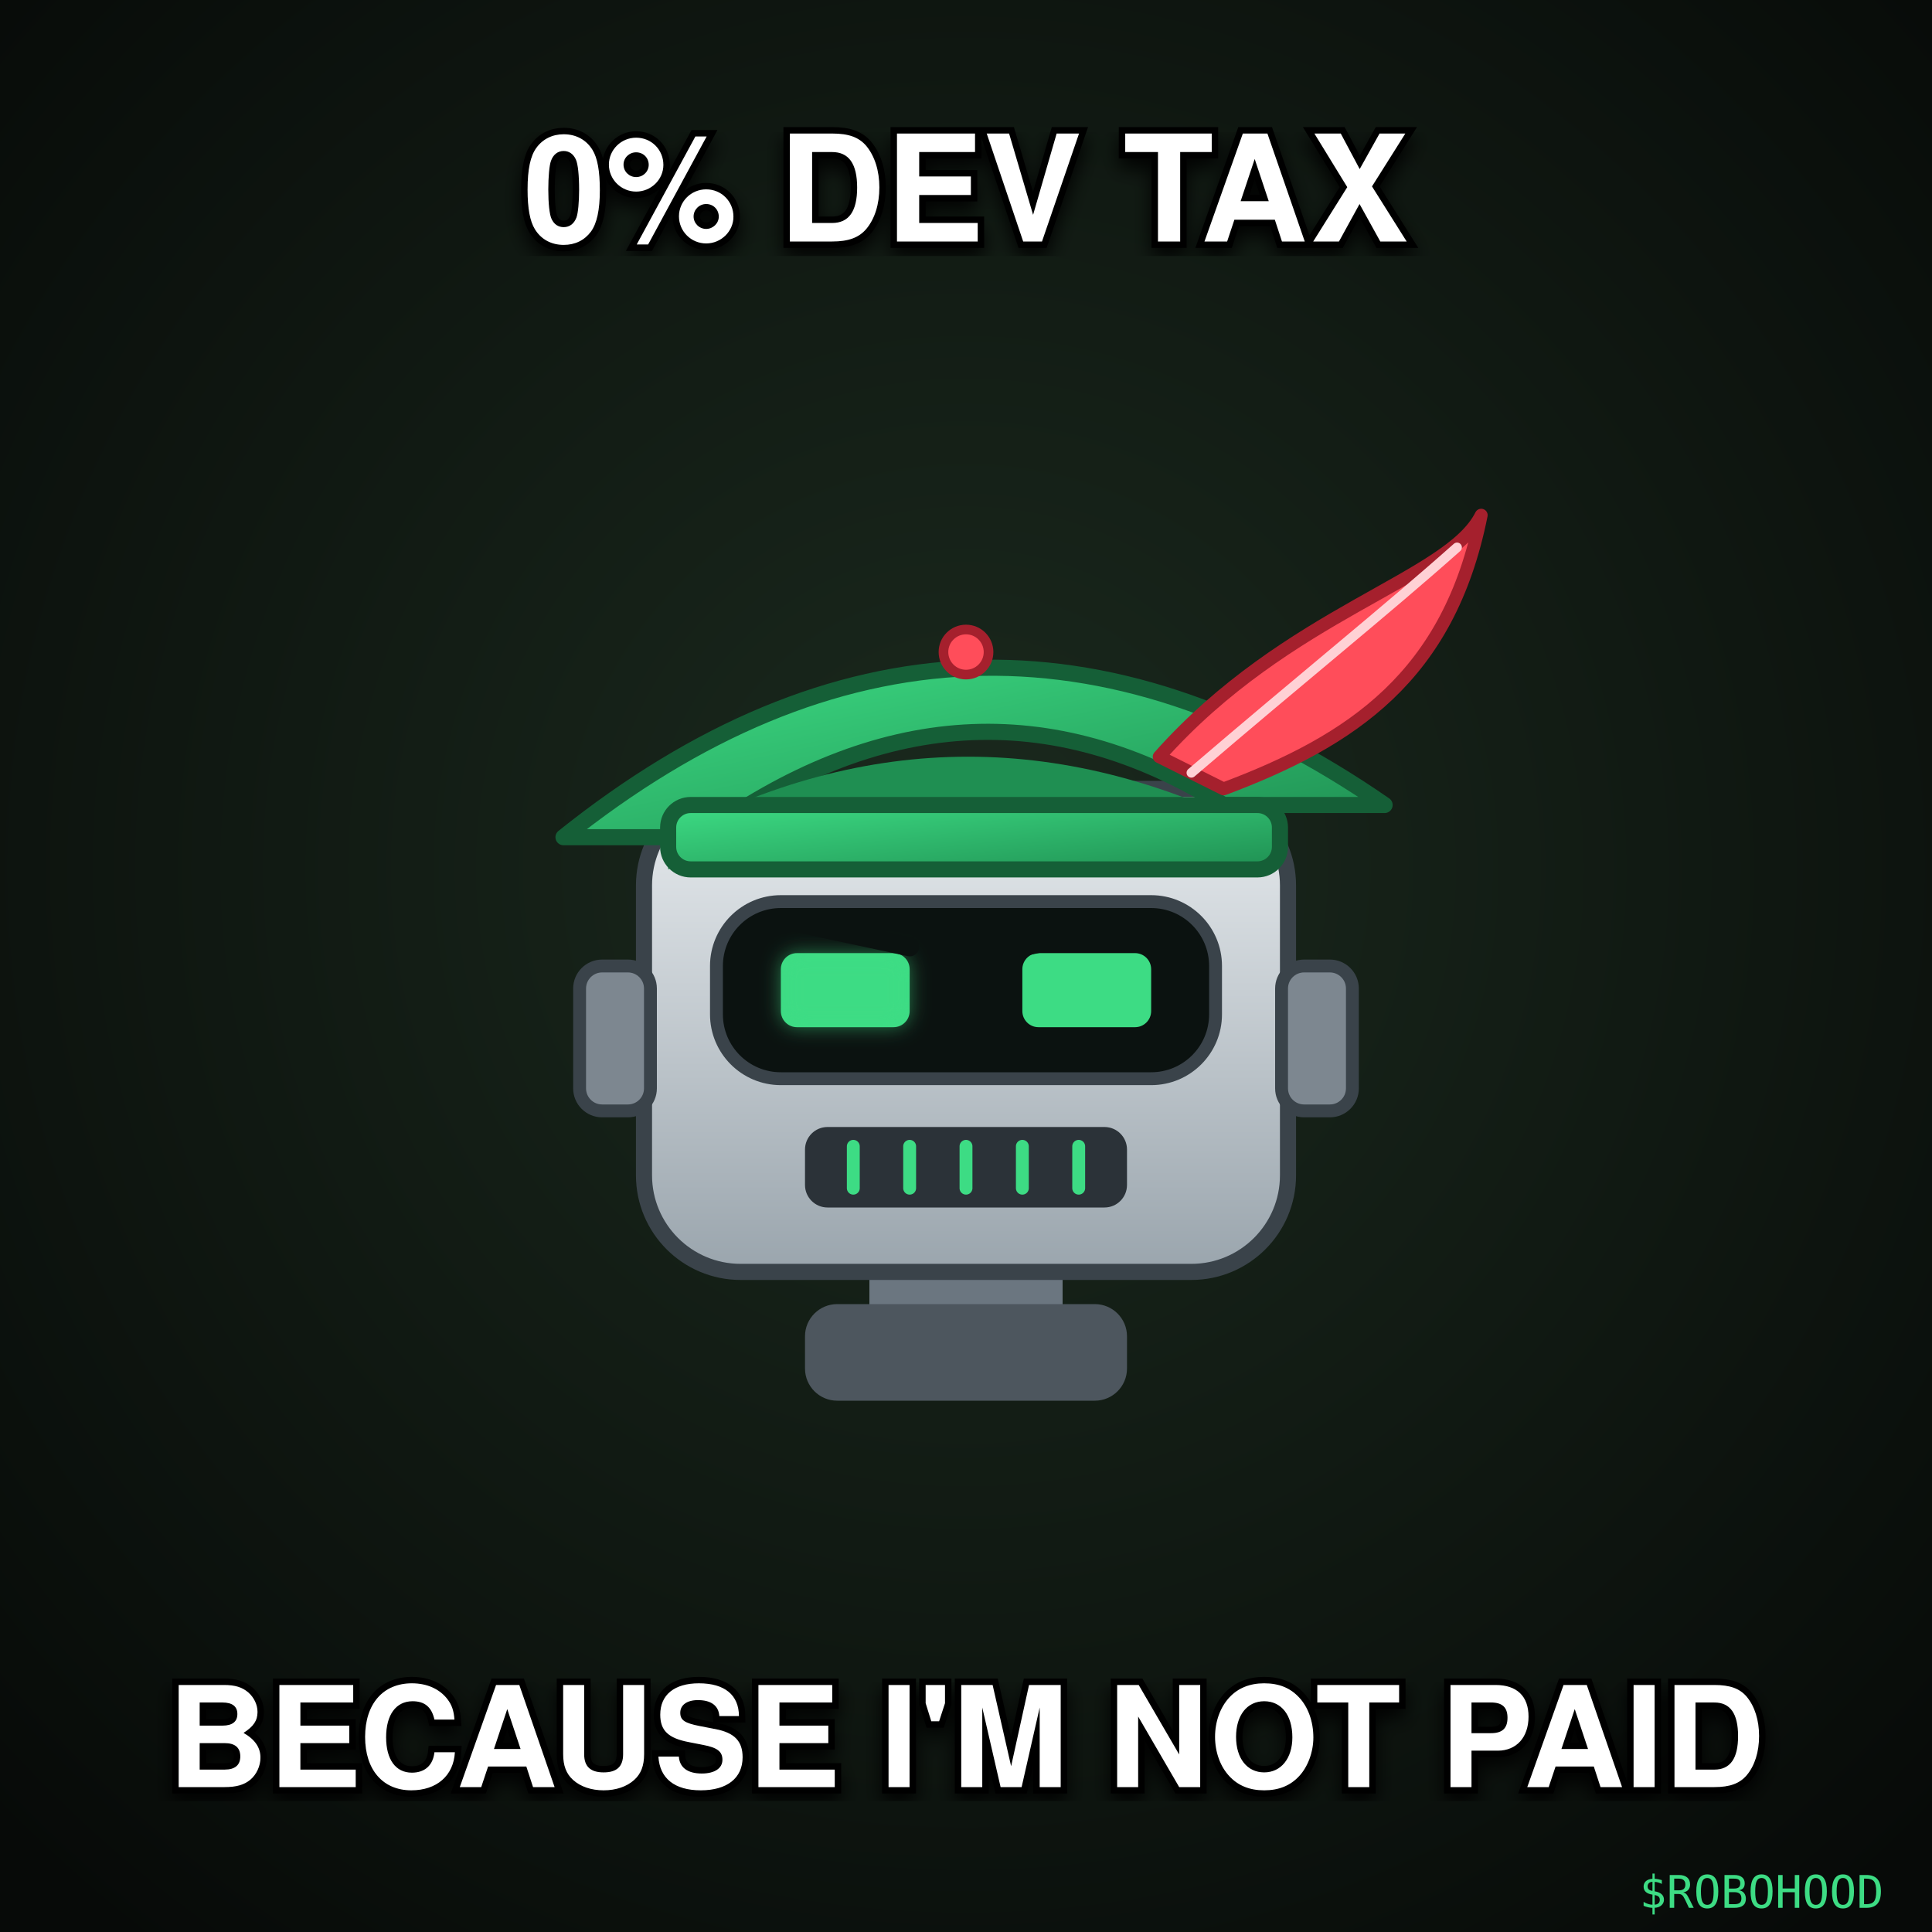
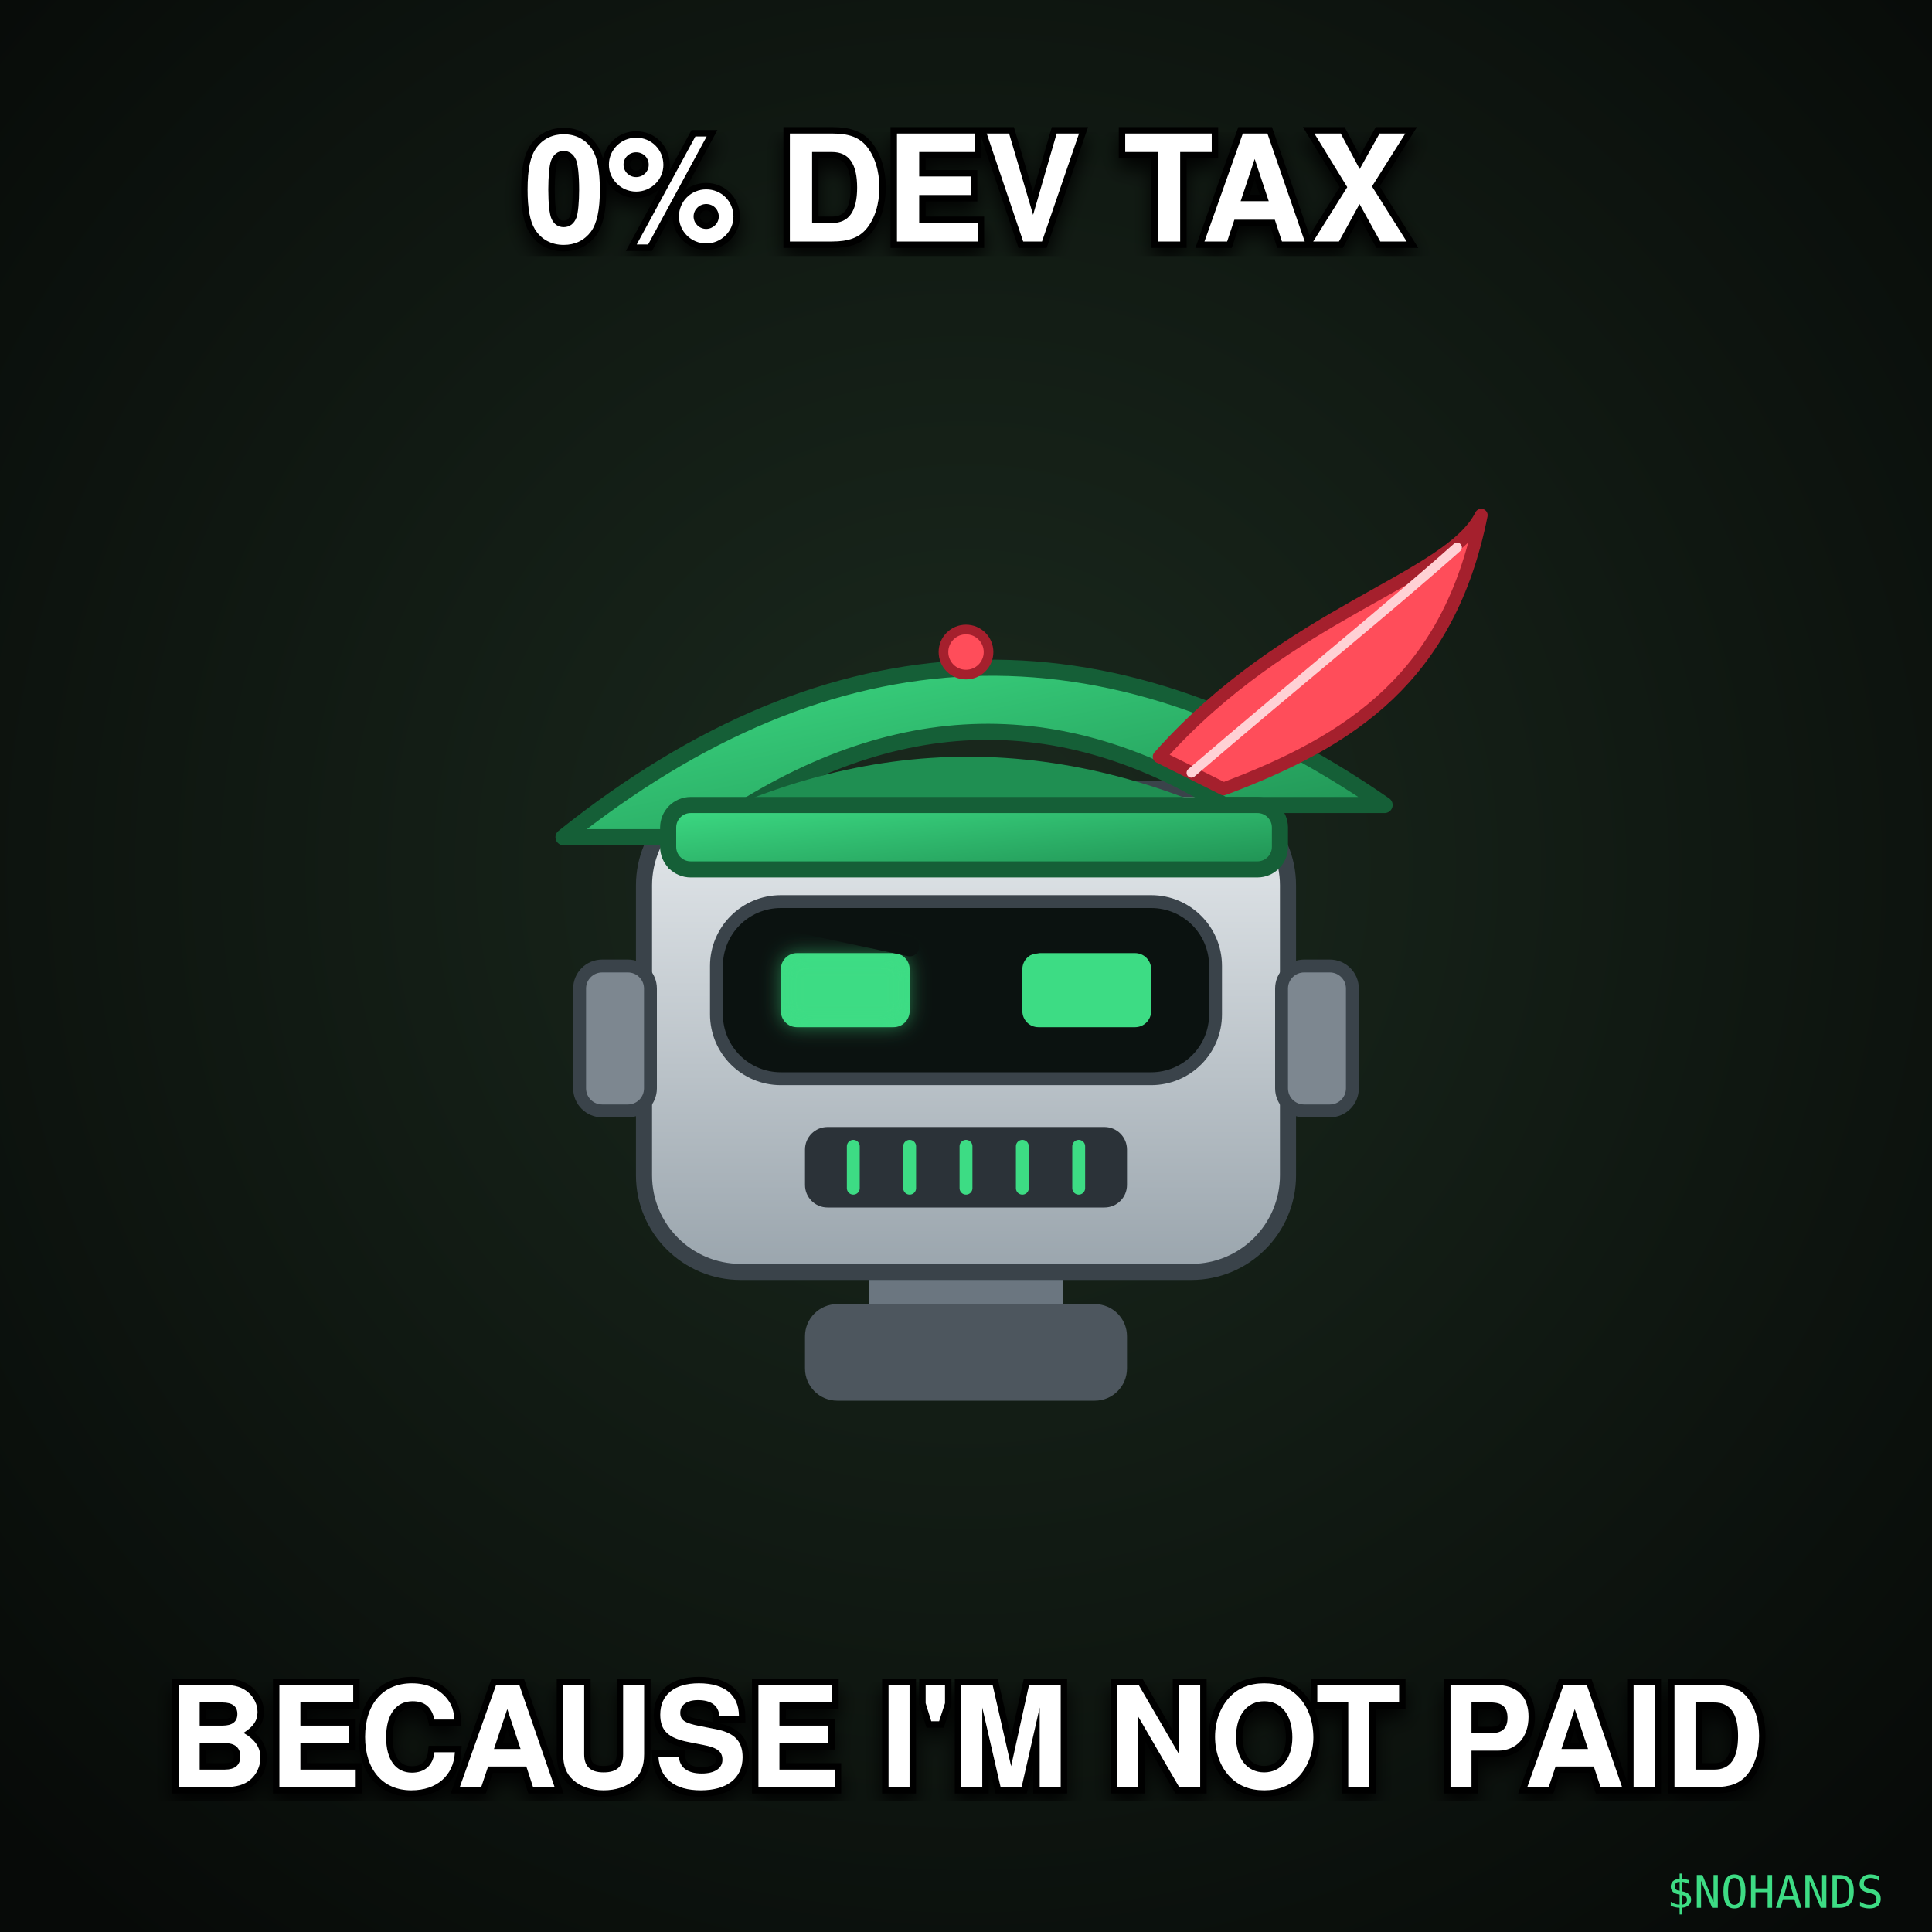
<svg xmlns="http://www.w3.org/2000/svg" viewBox="0 0 1200 1200" width="1200" height="1200">
  <defs>
    <radialGradient id="bg" cx="50%" cy="40%" r="70%">
      <stop offset="0" stop-color="#1b2a1e" />
      <stop offset="1" stop-color="#070a08" />
    </radialGradient>
    <linearGradient id="metal" x1="0" y1="0" x2="0" y2="1">
      <stop offset="0" stop-color="#e8ecef" />
      <stop offset="1" stop-color="#9aa5ad" />
    </linearGradient>
    <linearGradient id="hat" x1="0" y1="0" x2="1" y2="1">
      <stop offset="0" stop-color="#3ddc84" />
      <stop offset="1" stop-color="#1f8f52" />
    </linearGradient>
    <radialGradient id="bg2" cx="50%" cy="45%" r="70%">
      <stop offset="0" stop-color="#1b2a1e" />
      <stop offset="1" stop-color="#070a08" />
    </radialGradient>
    <filter id="sh">
      <feDropShadow dx="0" dy="6" stdDeviation="6" flood-color="#000" flood-opacity="0.9" />
    </filter>
  </defs>
  <rect width="1200" height="1200" fill="url(#bg2)" />
  <g transform="translate(200,200)">
    <rect x="340" y="560" width="120" height="70" rx="16" fill="#6b7680" />
    <rect x="300" y="610" width="200" height="60" rx="20" fill="#4d565e" />
    <rect x="200" y="290" width="400" height="300" rx="60" fill="url(#metal)" stroke="#3a434a" stroke-width="10" />
    <rect x="160" y="400" width="44" height="90" rx="14" fill="#7d8790" stroke="#3a434a" stroke-width="8" />
    <rect x="596" y="400" width="44" height="90" rx="14" fill="#7d8790" stroke="#3a434a" stroke-width="8" />
    <rect x="245" y="360" width="310" height="110" rx="40" fill="#0b1210" stroke="#3a434a" stroke-width="8" />
    <rect x="285" y="392" width="80" height="46" rx="10" fill="#3ddc84" />
    <rect x="435" y="392" width="80" height="46" rx="10" fill="#3ddc84" />
    <rect x="285" y="392" width="80" height="46" rx="10" fill="#3ddc84" opacity="0.5" filter="blur(6px)" />
    <path d="M290 372 L365 388" stroke="#0b1210" stroke-width="12" stroke-linecap="round" />
    <path d="M510 372 L435 388" stroke="#0b1210" stroke-width="12" stroke-linecap="round" />
    <rect x="300" y="500" width="200" height="50" rx="14" fill="#2b3238" />
    <g stroke="#3ddc84" stroke-width="8" stroke-linecap="round">
      <line x1="330" y1="512" x2="330" y2="538" />
      <line x1="365" y1="512" x2="365" y2="538" />
      <line x1="400" y1="512" x2="400" y2="538" />
      <line x1="435" y1="512" x2="435" y2="538" />
      <line x1="470" y1="512" x2="470" y2="538" />
    </g>
    <path d="M150 320 Q400 120 660 300 L560 300 Q400 200 235 320 Z" fill="url(#hat)" stroke="#155f37" stroke-width="10" stroke-linejoin="round" />
    <path d="M215 320 Q400 220 590 320 L590 330 Q400 260 215 340 Z" fill="#1f8f52" />
    <rect x="215" y="300" width="380" height="40" rx="14" fill="url(#hat)" stroke="#155f37" stroke-width="10" />
    <path d="M520 270 C600 180 700 160 720 120 C700 220 640 260 560 290 Z" fill="#ff4d5a" stroke="#a5202d" stroke-width="8" stroke-linejoin="round" />
    <path d="M540 280 C610 220 660 180 705 140" stroke="#ffd1d5" stroke-width="6" fill="none" stroke-linecap="round" />
    <circle cx="400" cy="205" r="14" fill="#ff4d5a" stroke="#a5202d" stroke-width="6" />
  </g>
  <text x="600" y="150" text-anchor="middle" font-family="Impact, 'Arial Black', Helvetica, sans-serif" font-size="92" font-weight="900" fill="#fff" stroke="#000" stroke-width="8" paint-order="stroke" filter="url(#sh)">0% DEV TAX</text>
  <text x="600" y="1110" text-anchor="middle" font-family="Impact, 'Arial Black', Helvetica, sans-serif" font-size="87" font-weight="900" fill="#fff" stroke="#000" stroke-width="8" paint-order="stroke" filter="url(#sh)">BECAUSE I'M NOT PAID</text>
-   <text x="1170" y="1185" text-anchor="end" font-family="Menlo, monospace" font-size="28" fill="#3ddc84">$ROBOHOOD</text>
+   <text x="1170" y="1185" text-anchor="end" font-family="Menlo, monospace" font-size="28" fill="#3ddc84">$NOHANDS</text>
</svg>
